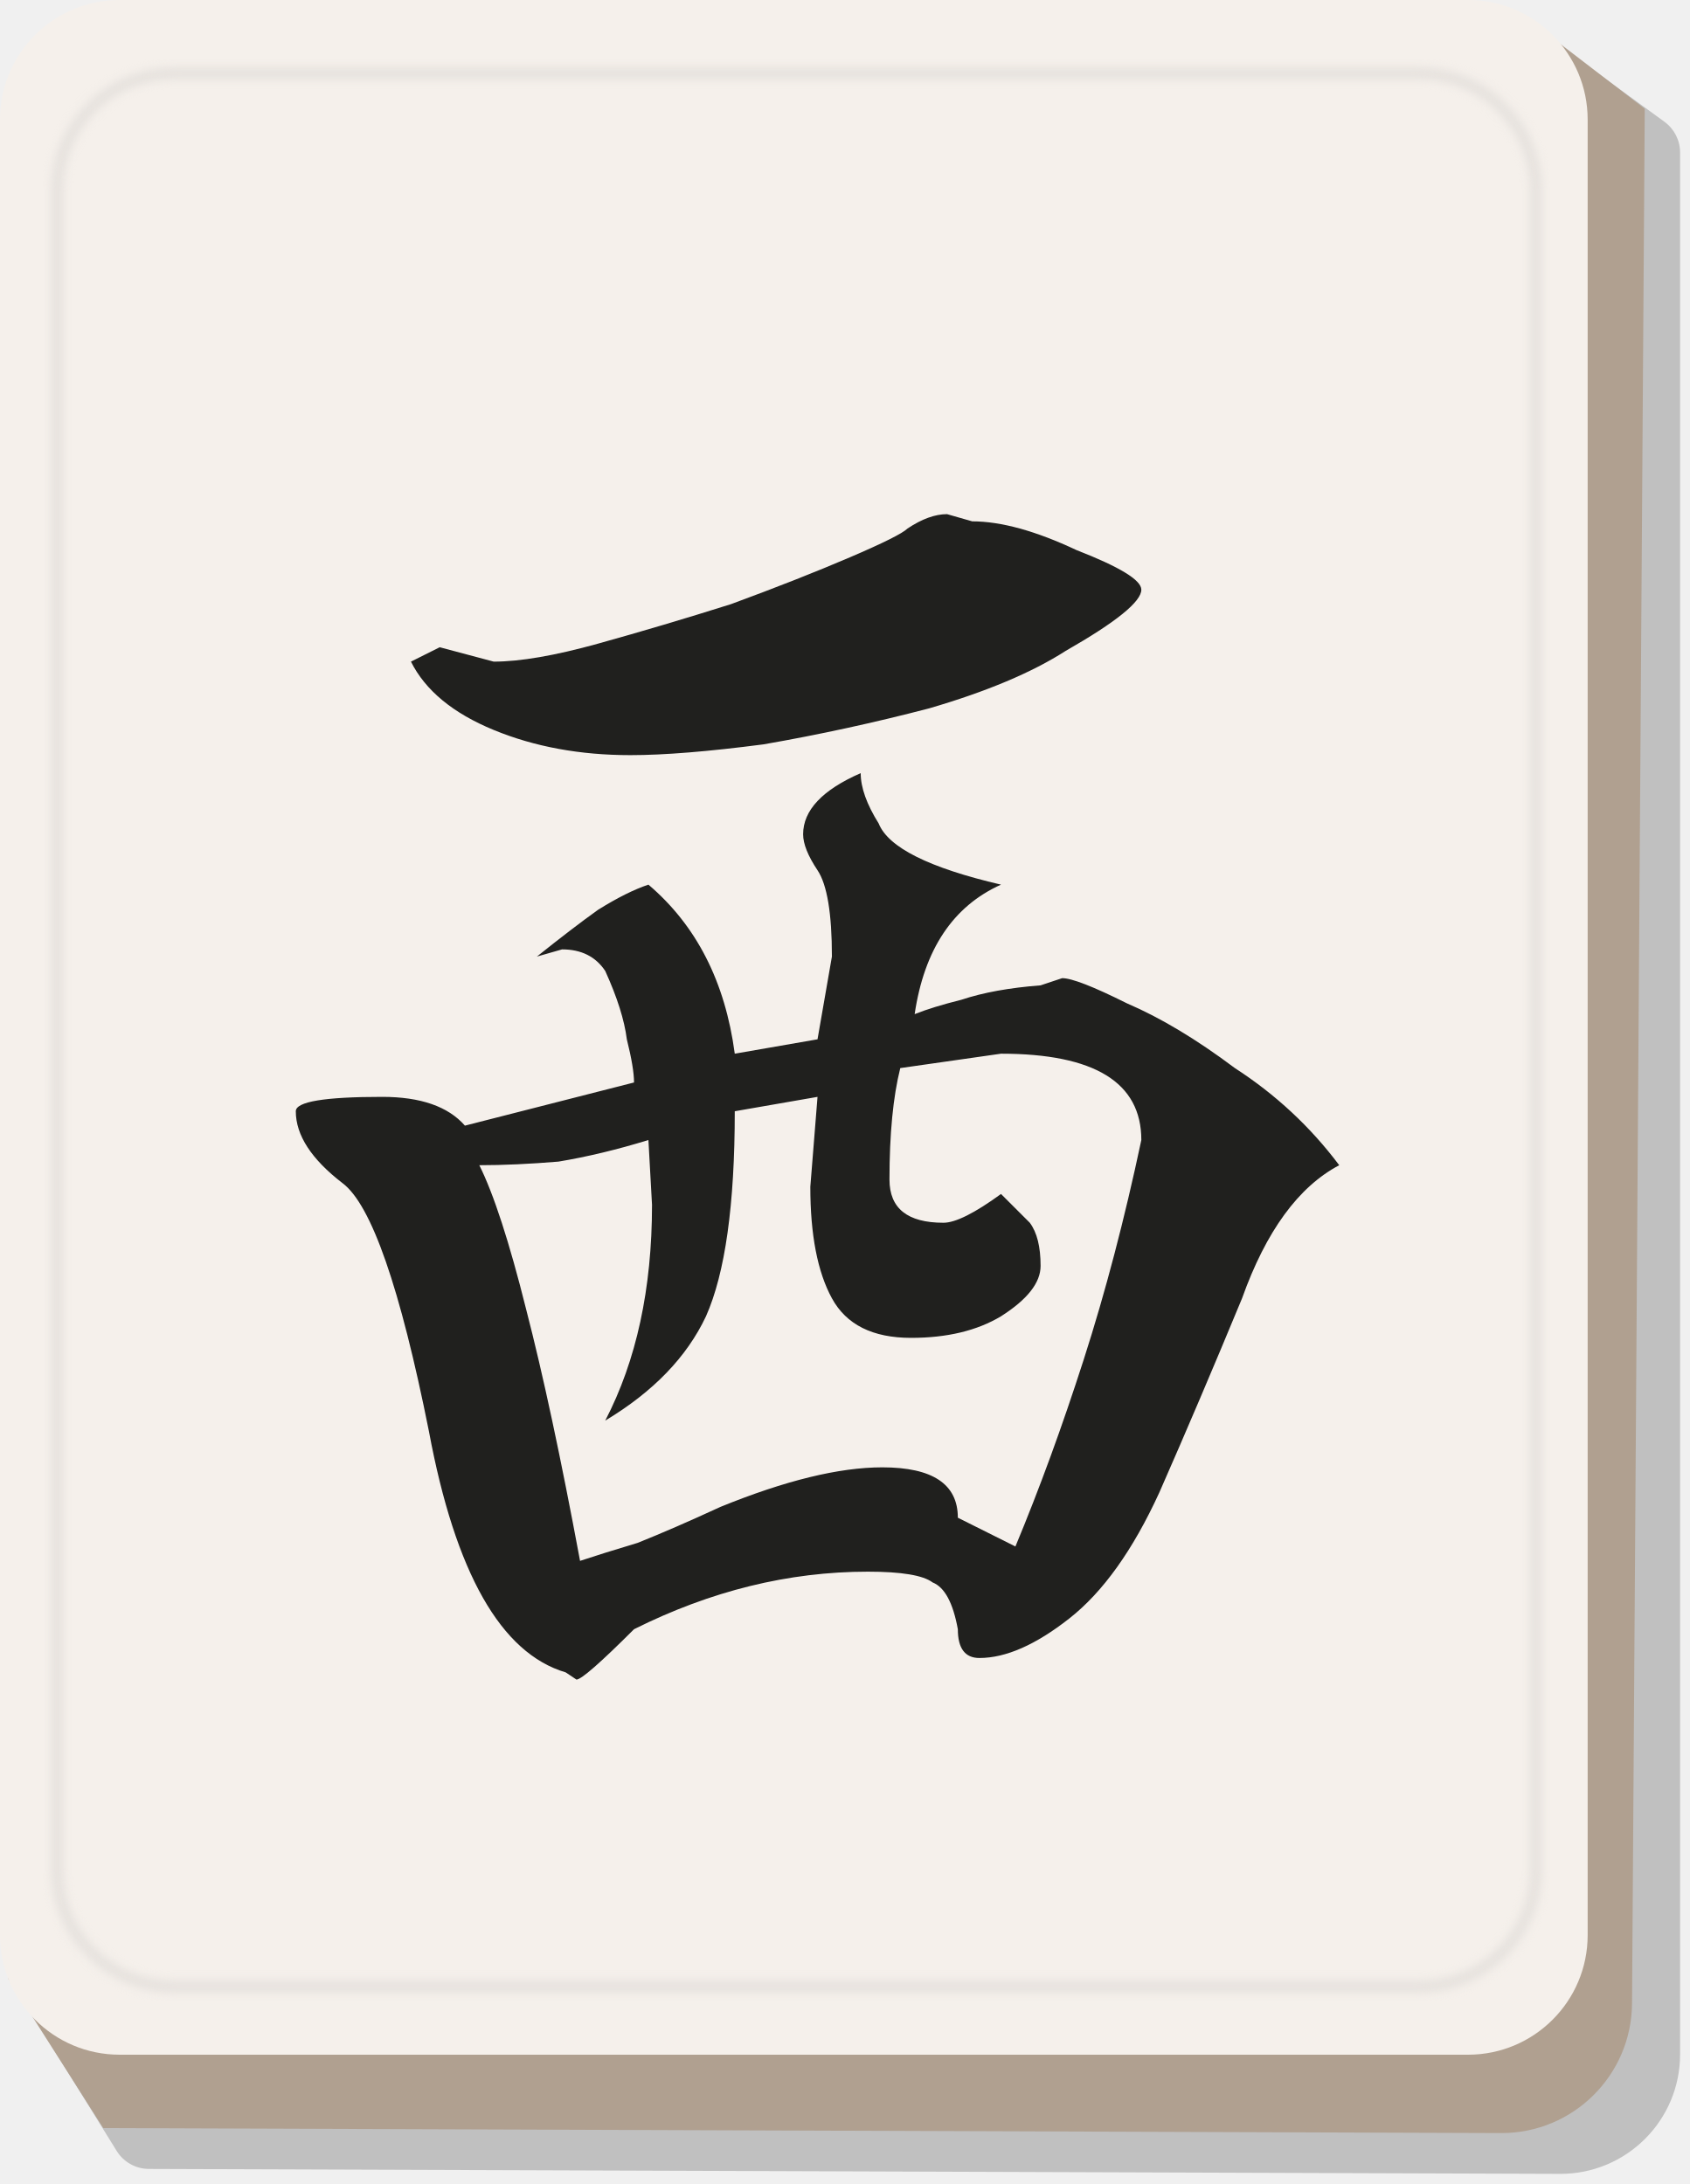
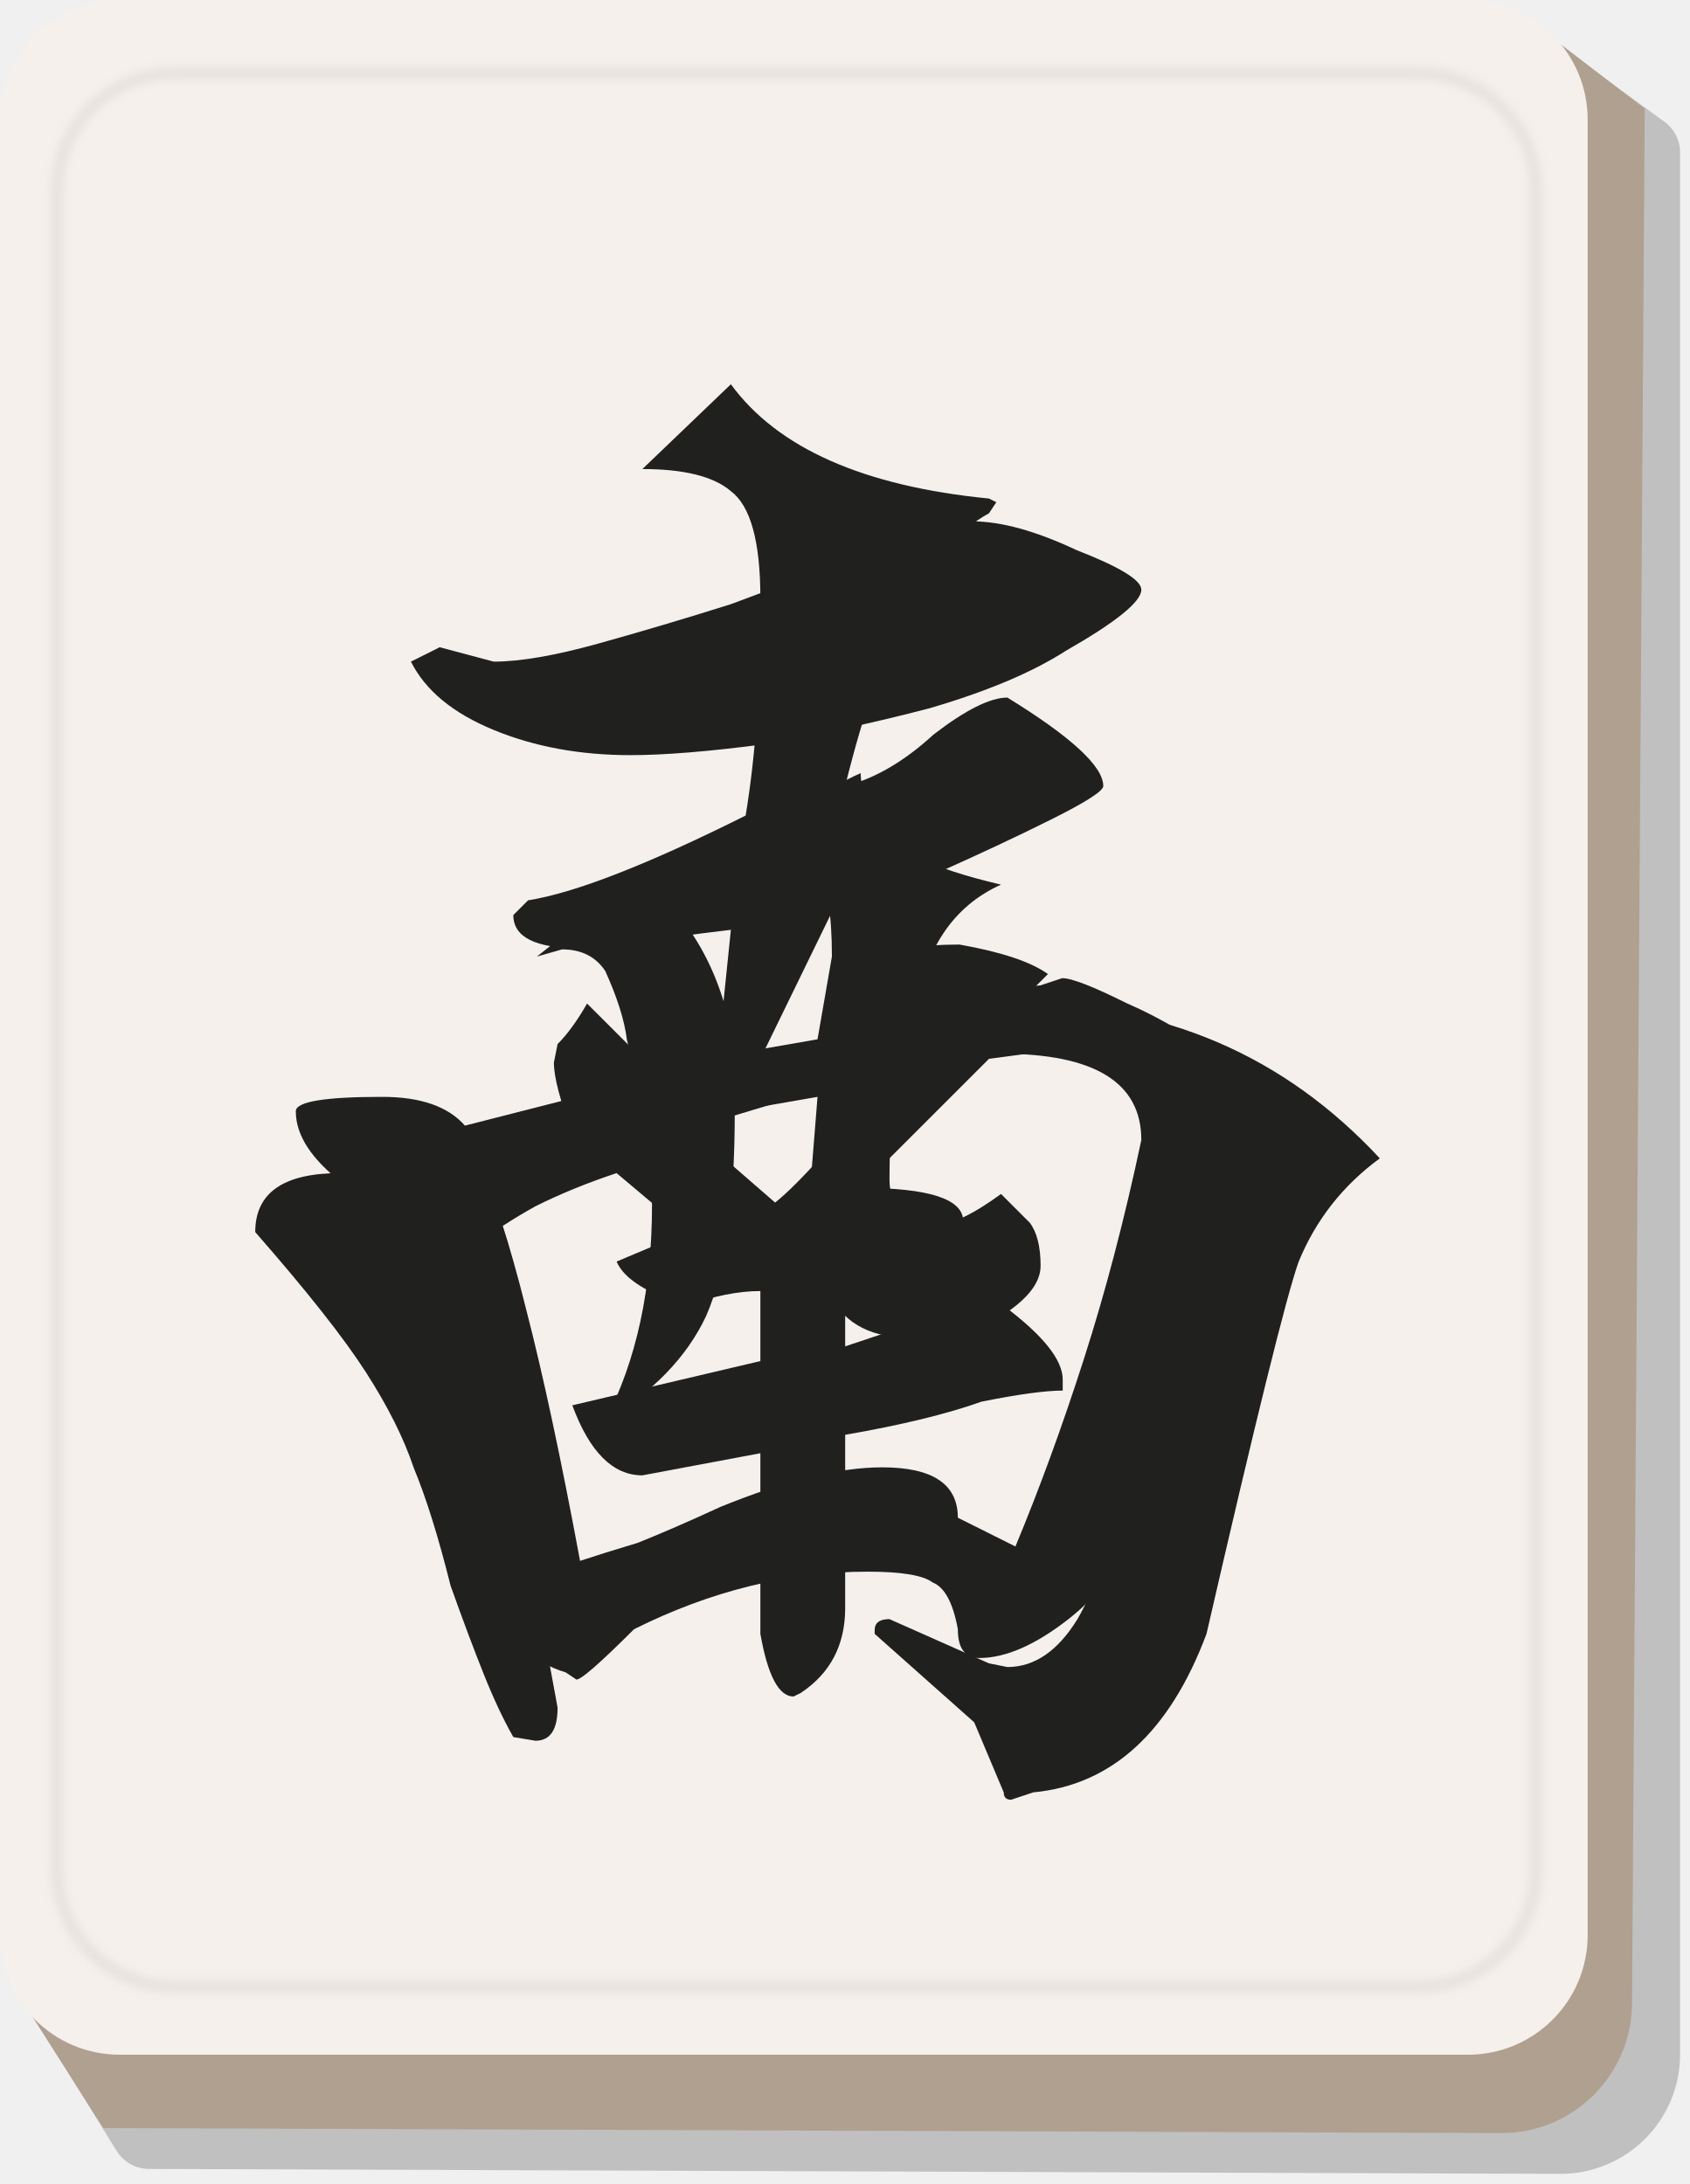
<svg xmlns="http://www.w3.org/2000/svg" width="116" height="150" viewBox="0 0 116 150" fill="none">
-   <g clip-path="url(#clip0_7011_23447)">
+   <g clip-path="url(#clip0_7011_23452)">
    <path d="M6.064 13.966C6.223 9.669 9.669 6.223 13.965 6.062L103.555 2.719C105.398 2.651 107.21 3.204 108.7 4.291L114.286 8.364C114.961 8.856 115.36 9.64 115.36 10.475V141.091C115.36 145.638 111.665 149.32 107.118 149.304L10.223 148.965C9.321 148.962 8.485 148.494 8.01 147.727L2.81 139.327C1.952 137.941 1.525 136.33 1.586 134.7L6.064 13.966Z" fill="black" fill-opacity="0.2" />
    <path d="M0.56 135.893L104.907 1.307L112.933 7.467L112.06 137.602C112.027 142.539 108.006 146.519 103.068 146.502L7.093 146.16L0.56 135.893Z" fill="#B0A090" />
    <rect width="109.013" height="141.12" rx="8.213" fill="#F5F0EB" />
-     <g filter="url(#filter0_f_7011_23447)">
+     <g filter="url(#filter0_f_7011_23452)">
      <rect x="3.92" y="5.04" width="101.547" height="131.413" rx="8.027" stroke="#D4D1CE" stroke-width="0.373" />
    </g>
-     <g clip-path="url(#clip1_7011_23447)">
-       <path d="M43.287 51.864C39.828 51.864 36.699 51.288 33.899 50.135C31.099 48.982 29.205 47.418 28.217 45.441L30.193 44.453L33.899 45.441C35.711 45.441 38.099 45.03 41.063 44.206C44.028 43.383 47.075 42.477 50.204 41.489C53.333 40.336 56.051 39.265 58.356 38.277C60.662 37.289 61.98 36.63 62.309 36.301C63.297 35.642 64.203 35.312 65.027 35.312L66.756 35.807C68.732 35.807 71.121 36.465 73.92 37.783C76.885 38.936 78.367 39.842 78.367 40.5C78.367 41.324 76.638 42.724 73.179 44.7C70.873 46.182 67.744 47.5 63.791 48.653C60.004 49.641 56.215 50.465 52.427 51.123C48.639 51.617 45.593 51.864 43.287 51.864ZM39.581 115.355L38.84 114.861C34.393 113.543 31.264 108.026 29.452 98.309C27.476 88.427 25.5 82.745 23.523 81.263C21.382 79.616 20.311 77.969 20.311 76.322C20.311 75.663 22.288 75.334 26.241 75.334C28.876 75.334 30.77 75.993 31.923 77.31L43.534 74.346C43.534 73.687 43.369 72.699 43.04 71.381C42.875 70.064 42.381 68.499 41.557 66.687C40.899 65.699 39.91 65.205 38.593 65.205L36.864 65.699C38.511 64.382 39.91 63.311 41.063 62.487C42.381 61.664 43.534 61.088 44.522 60.758C47.816 63.558 49.792 67.428 50.451 72.369L56.133 71.381L57.121 65.699C57.121 62.734 56.792 60.758 56.133 59.77C55.474 58.782 55.145 57.958 55.145 57.3C55.145 55.653 56.462 54.253 59.098 53.1C59.098 54.088 59.509 55.241 60.333 56.558C60.992 58.205 63.791 59.605 68.732 60.758C65.439 62.24 63.462 65.205 62.803 69.652C63.627 69.322 64.697 68.993 66.015 68.664C67.497 68.169 69.309 67.84 71.45 67.675L72.932 67.181C73.591 67.181 75.073 67.758 77.379 68.911C79.685 69.899 82.155 71.381 84.79 73.358C87.59 75.169 89.978 77.392 91.955 80.028C89.155 81.51 86.931 84.557 85.284 89.168C83.308 93.945 81.414 98.391 79.602 102.509C77.791 106.462 75.732 109.344 73.426 111.155C71.121 112.967 69.062 113.873 67.25 113.873C66.262 113.873 65.768 113.214 65.768 111.897C65.439 110.085 64.862 109.014 64.038 108.685C63.38 108.191 61.898 107.944 59.592 107.944C54.157 107.944 48.804 109.261 43.534 111.897C41.228 114.202 39.91 115.355 39.581 115.355ZM39.828 107.203C40.816 106.873 42.134 106.462 43.781 105.967C45.428 105.309 47.322 104.485 49.463 103.497C53.91 101.685 57.615 100.779 60.58 100.779C64.038 100.779 65.768 101.932 65.768 104.238L69.721 106.214C71.368 102.262 72.932 97.98 74.414 93.368C75.897 88.757 77.214 83.733 78.367 78.298C78.367 74.346 75.156 72.369 68.732 72.369L61.815 73.358C61.321 75.334 61.074 77.887 61.074 81.016C61.074 82.992 62.309 83.98 64.78 83.98C65.603 83.98 66.921 83.322 68.732 82.004L70.709 83.98C71.203 84.639 71.45 85.627 71.45 86.945C71.45 88.098 70.544 89.251 68.732 90.404C67.085 91.392 65.027 91.886 62.556 91.886C59.921 91.886 58.109 90.98 57.121 89.168C56.133 87.357 55.639 84.804 55.639 81.51L56.133 75.334L50.451 76.322C50.451 82.745 49.792 87.439 48.475 90.404C47.157 93.203 44.851 95.591 41.557 97.568C43.699 93.451 44.769 88.51 44.769 82.745L44.522 78.298C42.381 78.957 40.322 79.451 38.346 79.781C36.37 79.945 34.558 80.028 32.911 80.028C33.899 82.004 34.969 85.298 36.122 89.909C37.275 94.356 38.511 100.121 39.828 107.203Z" fill="#20201E" />
+     <path d="M43.287 51.864C39.828 51.864 36.699 51.288 33.899 50.135C31.099 48.982 29.205 47.418 28.217 45.441L30.193 44.453L33.899 45.441C35.711 45.441 38.099 45.03 41.063 44.206C44.028 43.383 47.075 42.477 50.204 41.489C53.333 40.336 56.051 39.265 58.356 38.277C60.662 37.289 61.98 36.63 62.309 36.301C63.297 35.642 64.203 35.312 65.027 35.312L66.756 35.807C68.732 35.807 71.121 36.465 73.92 37.783C76.885 38.936 78.367 39.842 78.367 40.5C78.367 41.324 76.638 42.724 73.179 44.7C70.873 46.182 67.744 47.5 63.791 48.653C60.004 49.641 56.215 50.465 52.427 51.123C48.639 51.617 45.593 51.864 43.287 51.864ZM39.581 115.355L38.84 114.861C34.393 113.543 31.264 108.026 29.452 98.309C27.476 88.427 25.5 82.745 23.523 81.263C21.382 79.616 20.311 77.969 20.311 76.322C20.311 75.663 22.288 75.334 26.241 75.334C28.876 75.334 30.77 75.993 31.923 77.31L43.534 74.346C43.534 73.687 43.369 72.699 43.04 71.381C42.875 70.064 42.381 68.499 41.557 66.687C40.899 65.699 39.91 65.205 38.593 65.205L36.864 65.699C38.511 64.382 39.91 63.311 41.063 62.487C42.381 61.664 43.534 61.088 44.522 60.758C47.816 63.558 49.792 67.428 50.451 72.369L56.133 71.381L57.121 65.699C57.121 62.734 56.792 60.758 56.133 59.77C55.474 58.782 55.145 57.958 55.145 57.3C55.145 55.653 56.462 54.253 59.098 53.1C59.098 54.088 59.509 55.241 60.333 56.558C60.992 58.205 63.791 59.605 68.732 60.758C65.439 62.24 63.462 65.205 62.803 69.652C63.627 69.322 64.697 68.993 66.015 68.664C67.497 68.169 69.309 67.84 71.45 67.675L72.932 67.181C73.591 67.181 75.073 67.758 77.379 68.911C79.685 69.899 82.155 71.381 84.79 73.358C87.59 75.169 89.978 77.392 91.955 80.028C89.155 81.51 86.931 84.557 85.284 89.168C83.308 93.945 81.414 98.391 79.602 102.509C77.791 106.462 75.732 109.344 73.426 111.155C71.121 112.967 69.062 113.873 67.25 113.873C66.262 113.873 65.768 113.214 65.768 111.897C65.439 110.085 64.862 109.014 64.038 108.685C63.38 108.191 61.898 107.944 59.592 107.944C54.157 107.944 48.804 109.261 43.534 111.897C41.228 114.202 39.91 115.355 39.581 115.355ZM39.828 107.203C40.816 106.873 42.134 106.462 43.781 105.967C45.428 105.309 47.322 104.485 49.463 103.497C53.91 101.685 57.615 100.779 60.58 100.779C64.038 100.779 65.768 101.932 65.768 104.238L69.721 106.214C71.368 102.262 72.932 97.98 74.414 93.368C75.897 88.757 77.214 83.733 78.367 78.298C78.367 74.346 75.156 72.369 68.732 72.369L61.815 73.358C61.321 75.334 61.074 77.887 61.074 81.016C61.074 82.992 62.309 83.98 64.78 83.98C65.603 83.98 66.921 83.322 68.732 82.004L70.709 83.98C71.203 84.639 71.45 85.627 71.45 86.945C71.45 88.098 70.544 89.251 68.732 90.404C67.085 91.392 65.027 91.886 62.556 91.886C59.921 91.886 58.109 90.98 57.121 89.168C56.133 87.357 55.639 84.804 55.639 81.51L56.133 75.334L50.451 76.322C50.451 82.745 49.792 87.439 48.475 90.404C47.157 93.203 44.851 95.591 41.557 97.568C43.699 93.451 44.769 88.51 44.769 82.745L44.522 78.298C42.381 78.957 40.322 79.451 38.346 79.781C36.37 79.945 34.558 80.028 32.911 80.028C33.899 82.004 34.969 85.298 36.122 89.909C37.275 94.356 38.511 100.121 39.828 107.203Z" fill="#20201E" />
+     <g clip-path="url(#clip1_7011_23452)">
+       <path d="M69.425 123.608C69.087 123.608 68.918 123.439 68.918 123.102L66.893 118.292L60.057 112.216V111.962C60.057 111.456 60.395 111.203 61.07 111.203L67.906 114.241L69.171 114.494C71.028 114.494 72.631 113.397 73.982 111.203C75.332 108.84 76.344 105.886 77.02 102.342C77.863 98.798 78.454 95.253 78.792 91.709C79.129 87.996 79.298 84.874 79.298 82.342L78.792 76.772C78.792 75.253 78.032 74.156 76.513 73.481C75.163 72.637 73.56 72.215 71.703 72.215L67.906 72.722L59.045 81.582C63.77 81.582 66.133 82.342 66.133 83.861L65.88 84.62C65.374 85.127 62.758 85.802 58.032 86.646V92.469L64.108 90.443C65.458 89.768 66.724 89.431 67.906 89.431L68.918 89.684C71.619 91.709 72.969 93.397 72.969 94.747V95.507C71.787 95.507 69.931 95.76 67.399 96.266C65.036 97.11 61.914 97.87 58.032 98.545V110.443C58.032 112.975 57.019 114.916 54.994 116.266L54.488 116.519C53.475 116.519 52.716 115.085 52.209 112.216V99.81L44.108 101.329C42.083 101.329 40.479 99.726 39.298 96.519L52.209 93.481V88.671C50.69 88.671 49.002 89.009 47.146 89.684C44.445 88.84 42.842 87.827 42.336 86.646L47.146 84.62L42.336 80.57C40.31 81.245 38.454 82.004 36.766 82.848C35.247 83.692 33.812 84.62 32.462 85.633L38.285 117.279C38.285 118.798 37.779 119.557 36.766 119.557L35.247 119.304C34.572 118.123 33.897 116.688 33.222 115C32.547 113.313 31.787 111.287 30.943 108.924C30.099 105.549 29.255 102.848 28.412 100.823C27.736 98.798 26.639 96.604 25.12 94.241C23.601 91.878 21.07 88.671 17.525 84.62C17.525 81.92 19.466 80.57 23.348 80.57H30.437L39.298 77.785C38.454 75.591 38.032 73.987 38.032 72.975L38.285 71.709C38.96 71.034 39.635 70.106 40.31 68.924L46.133 74.747L49.171 73.734L50.184 63.861C47.315 64.198 44.952 64.536 43.095 64.873C41.407 65.042 40.31 65.127 39.804 65.127C36.766 65.127 35.247 64.367 35.247 62.848L36.26 61.835C39.467 61.329 44.445 59.388 51.197 56.013C51.534 53.987 51.787 51.793 51.956 49.43C52.125 46.899 52.209 44.114 52.209 41.076C52.209 37.194 51.534 34.747 50.184 33.734C49.002 32.721 46.977 32.215 44.108 32.215L50.184 26.392C53.391 30.78 59.298 33.396 67.906 34.24L68.412 34.493L67.906 35.253C63.855 37.447 60.564 43.692 58.032 53.987C60.057 53.481 62.083 52.3 64.108 50.443C66.302 48.755 67.99 47.911 69.171 47.911C73.56 50.612 75.754 52.637 75.754 53.987C75.754 54.325 74.572 55.084 72.209 56.266C69.847 57.447 67.146 58.713 64.108 60.063C61.239 61.245 58.876 62.173 57.019 62.848L52.209 72.722L62.083 69.684C62.083 67.827 61.745 66.561 61.07 65.886C61.576 65.211 63.18 64.873 65.88 64.873C68.749 65.38 70.775 66.055 71.956 66.899L69.931 68.924C79.889 68.924 88.159 72.468 94.741 79.557C92.21 81.414 90.353 83.776 89.172 86.646C88.328 89.009 86.218 97.532 82.842 112.216C80.311 118.967 76.344 122.595 70.944 123.102L69.425 123.608ZM53.222 82.595C54.066 81.92 55.163 80.823 56.513 79.304C57.863 77.785 59.298 75.844 60.817 73.481L47.399 77.532L53.222 82.595Z" fill="#20201E" />
    </g>
  </g>
  <defs>
-     <filter id="filter0_f_7011_23447" x="2.987" y="4.107" width="103.413" height="133.28" filterUnits="userSpaceOnUse" color-interpolation-filters="sRGB">
+     <filter id="filter0_f_7011_23452" x="2.987" y="4.107" width="103.413" height="133.28" filterUnits="userSpaceOnUse" color-interpolation-filters="sRGB">
      <feFlood flood-opacity="0" result="BackgroundImageFix" />
      <feBlend mode="normal" in="SourceGraphic" in2="BackgroundImageFix" result="shape" />
-       <feGaussianBlur stdDeviation="0.373" result="effect1_foregroundBlur_7011_23447" />
+       <feGaussianBlur stdDeviation="0.373" result="effect1_foregroundBlur_7011_23452" />
    </filter>
-     <clipPath id="clip0_7011_23447">
+     <clipPath id="clip0_7011_23452">
      <rect width="115.36" height="149.333" fill="white" />
    </clipPath>
-     <clipPath id="clip1_7011_23447">
+     <clipPath id="clip1_7011_23452">
      <rect width="109.013" height="141.12" fill="white" transform="translate(0.133301 0.333496)" />
    </clipPath>
  </defs>
</svg>
